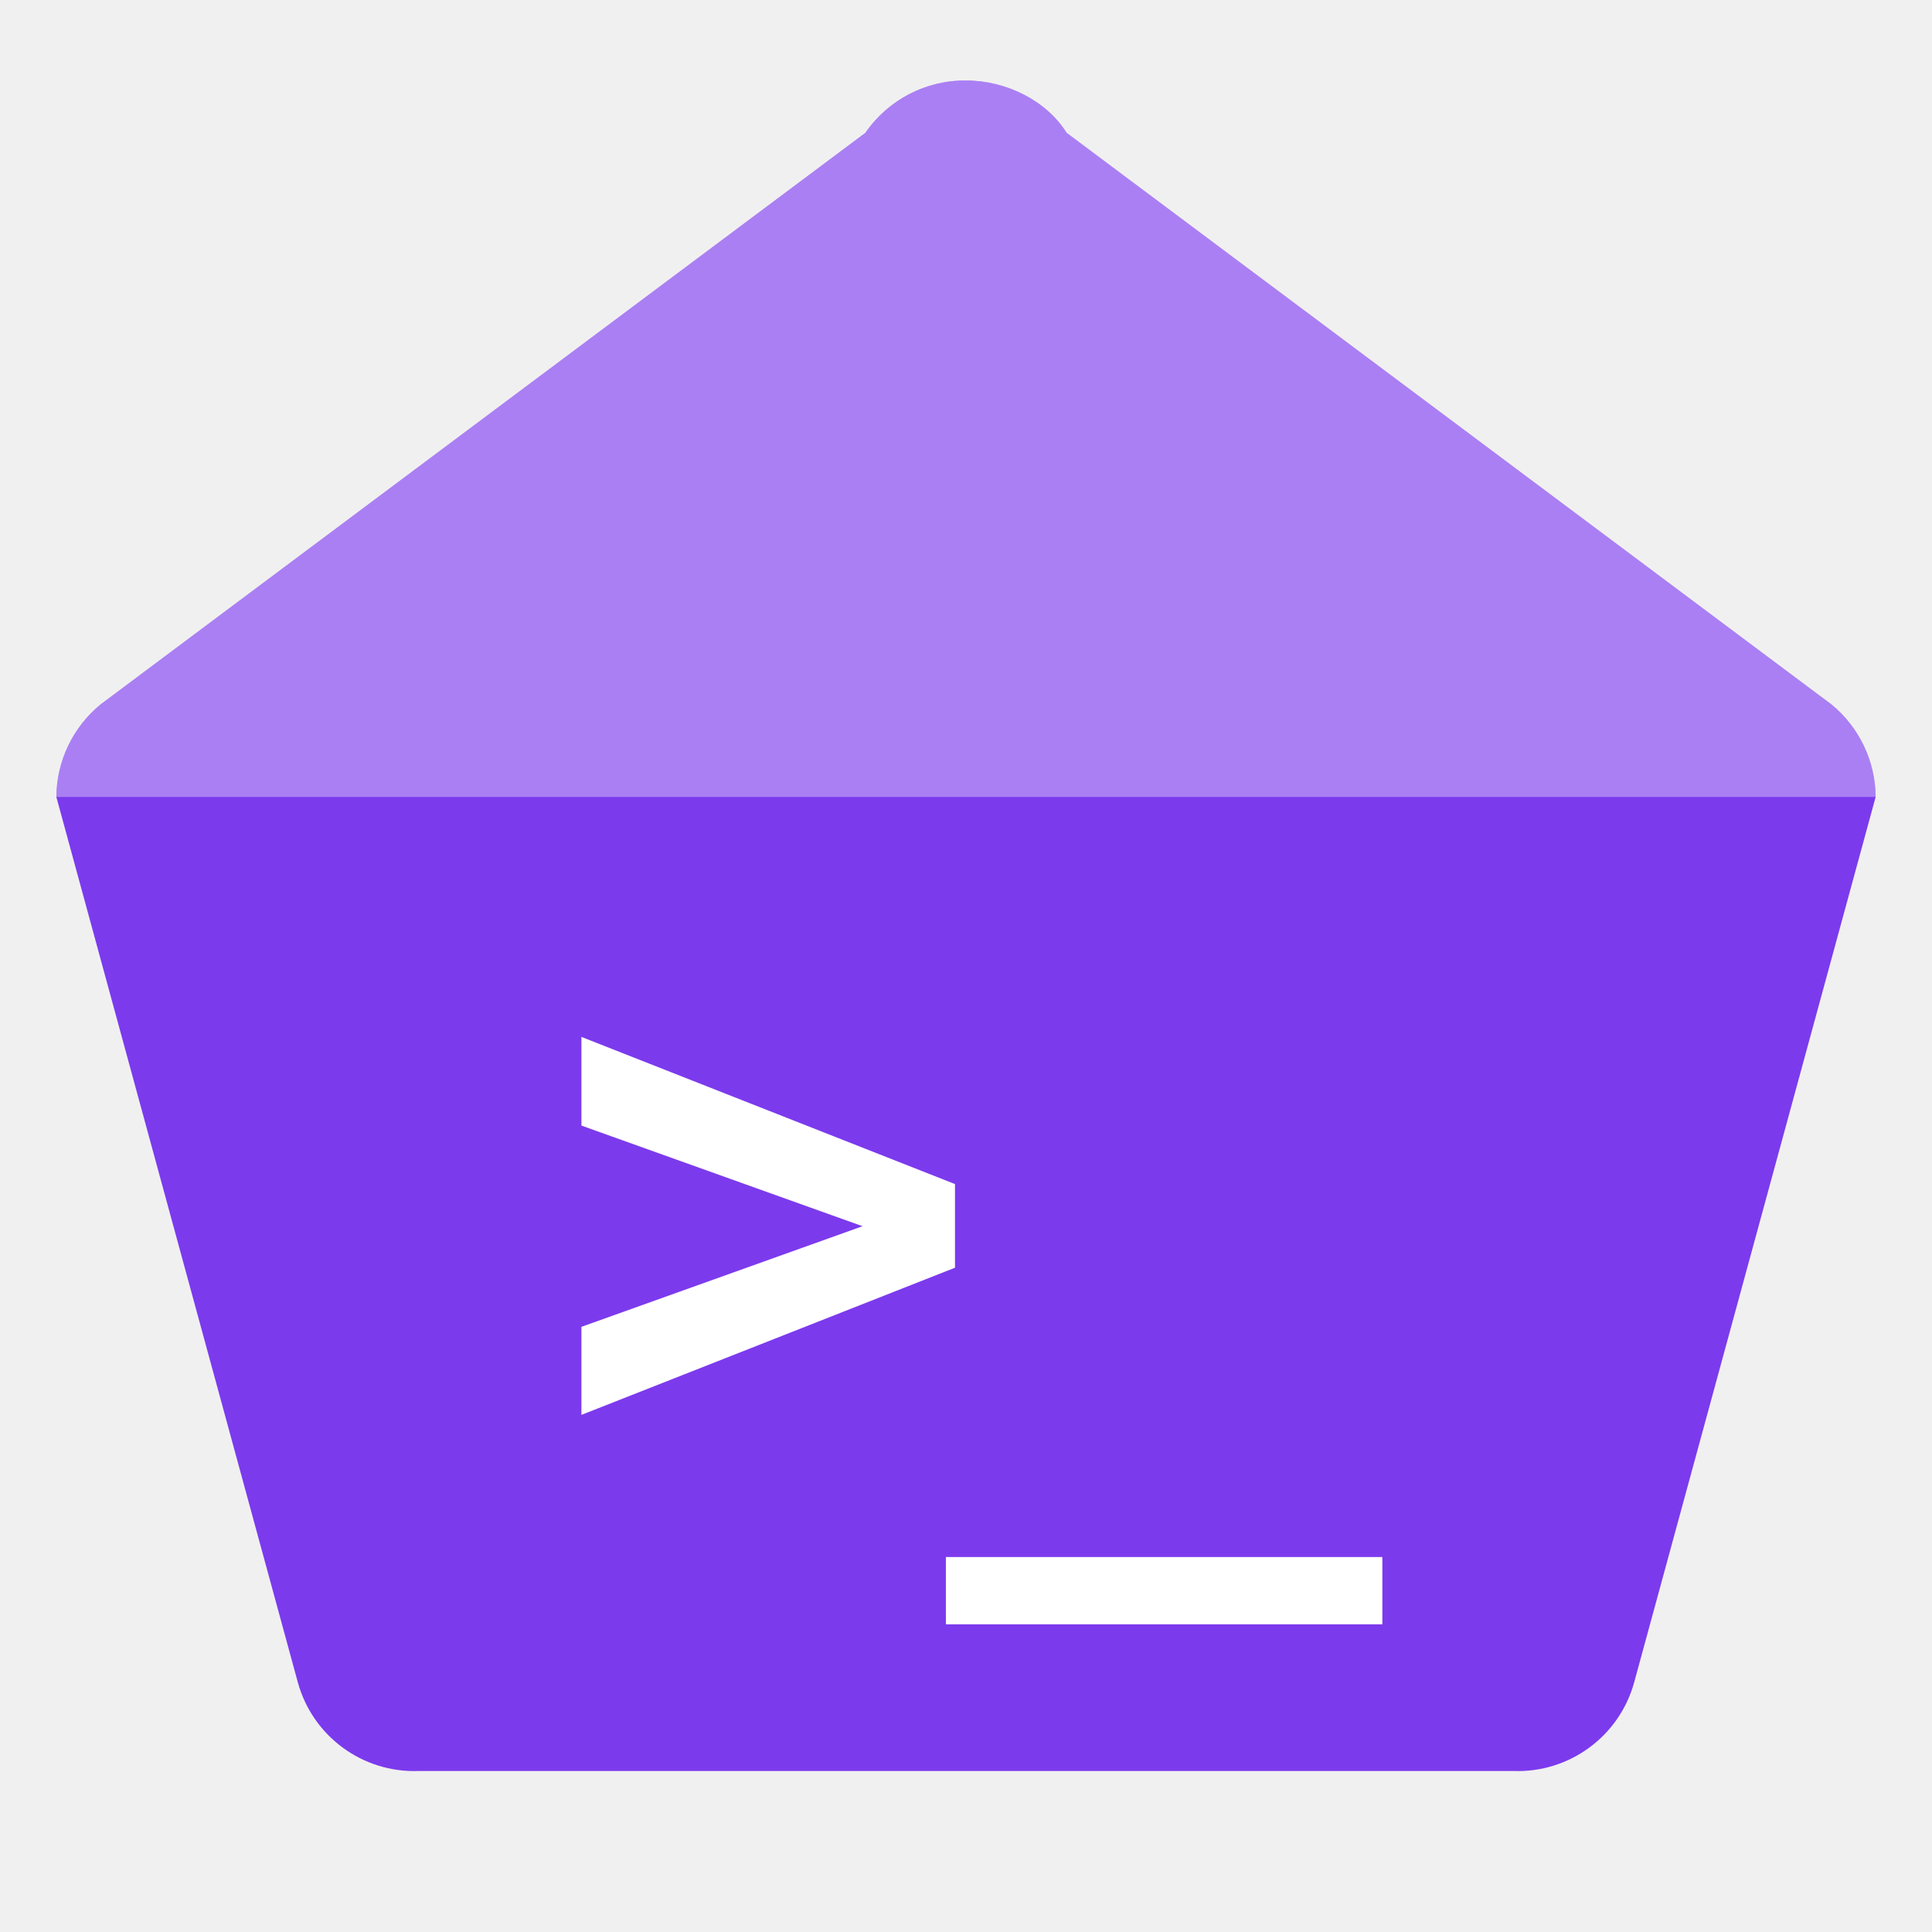
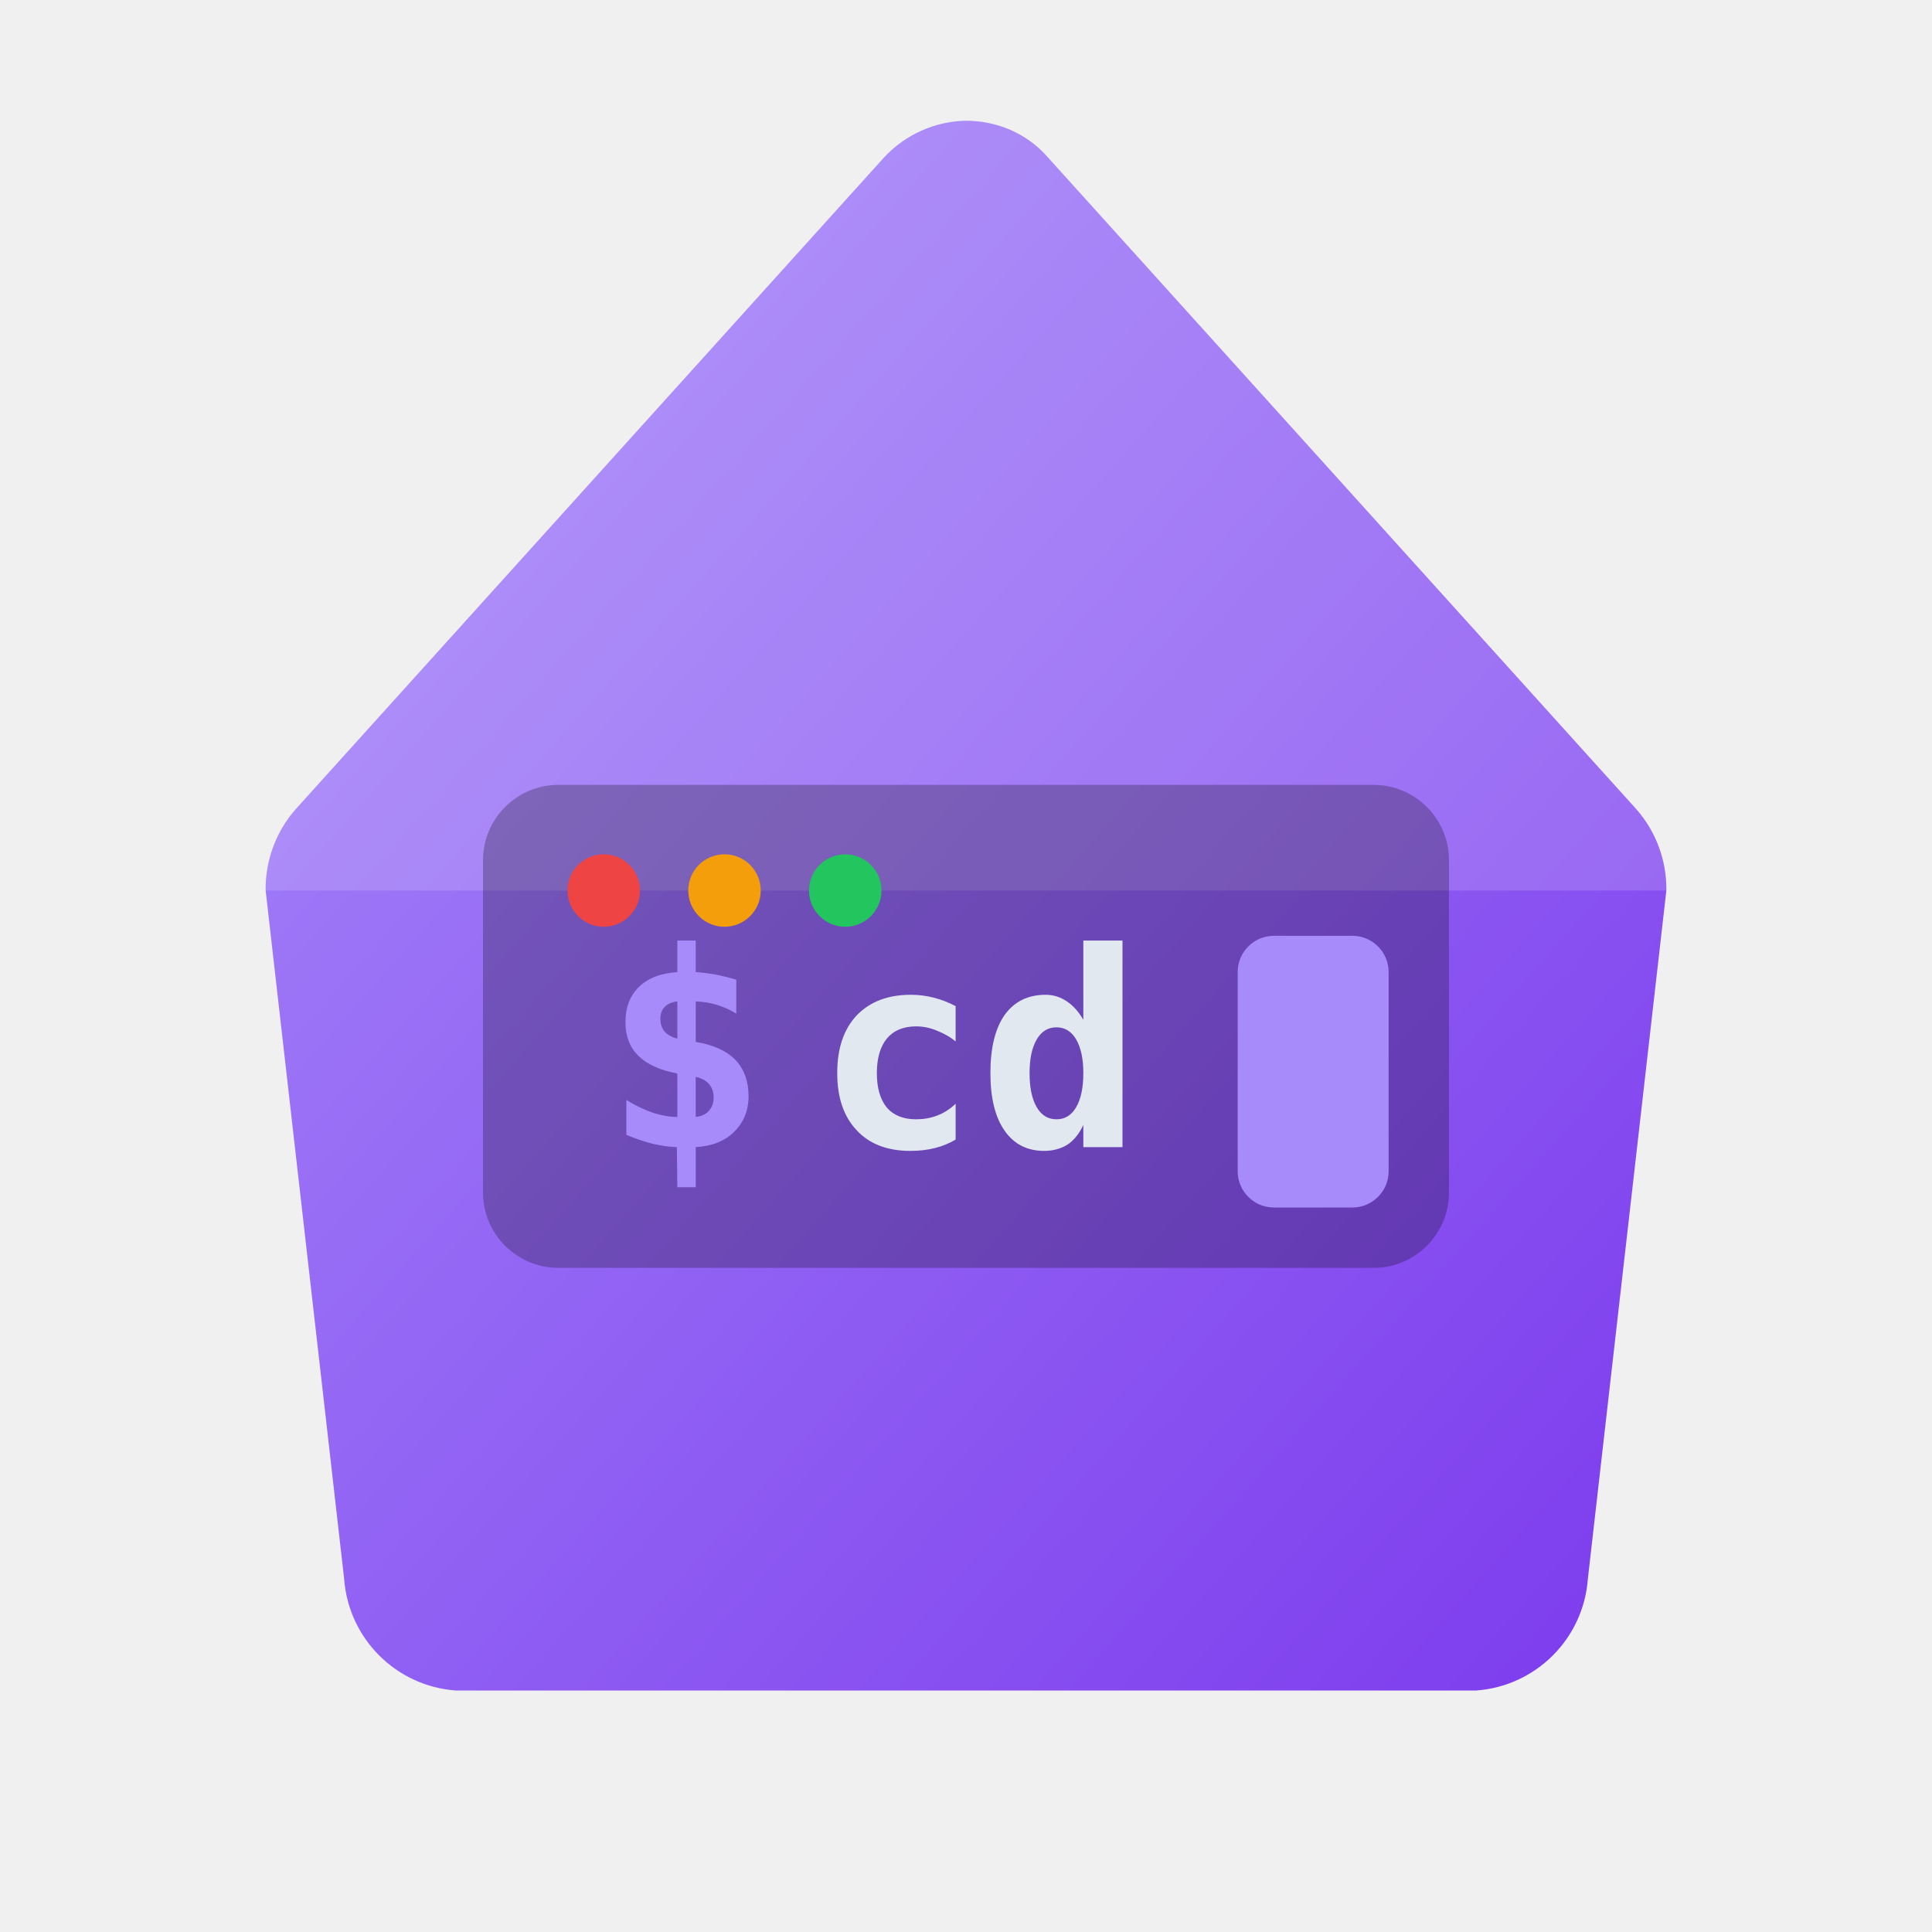
- <svg xmlns="http://www.w3.org/2000/svg" width="48" height="48" viewBox="0 0 48 48">
+ <svg xmlns="http://www.w3.org/2000/svg" width="64" height="64" viewBox="0 0 64 64">
  <defs>
    <linearGradient id="g" x1="0" y1="0" x2="1" y2="1">
-       <stop offset="0%" stop-color="#a855f7" />
-       <stop offset="100%" stop-color="#6d28d9" />
-     </linearGradient>
-     <linearGradient id="g2" x1="0" y1="0" x2="1" y2="1">
-       <stop offset="0%" stop-color="#c084fc" />
-       <stop offset="100%" stop-color="#a855f7" />
+       <stop offset="0%" stop-color="#a78bfa" />
+       <stop offset="100%" stop-color="#7c3aed" />
    </linearGradient>
    <style>
-       .bg { fill: #7c3aed; }
+       .g { fill: url(#g); }
+       .s { fill: rgba(255,255,255,0.15); }
+       .t { fill: #fff; }
      @media (prefers-color-scheme: dark) {
-         .bg { fill: #a855f7; }
+         .g { fill: #c084fc; }
      }
    </style>
  </defs>
-   <path class="bg" d="M24 2c1 0 2 .5 2.5 1.3l19 14.2a3 3 0 0 1 1.1 2.3l-6 22a3 3 0 0 1-3 2.2H10.4a3 3 0 0 1-3-2.2l-6-22a3 3 0 0 1 1.1-2.3L21.5 3.3A3 3 0 0 1 24 2z" />
-   <path fill="rgba(255,255,255,0.35)" d="M24 2c1 0 2 .5 2.5 1.3l19 14.2a3 3 0 0 1 1.1 2.3H1.4a3 3 0 0 1 1.1-2.3L21.5 3.3A3 3 0 0 1 24 2z" />
-   <text x="24" y="31" font-family="'JetBrains Mono','SF Mono',monospace" font-size="18" font-weight="700" fill="white" text-anchor="middle" dominant-baseline="middle" letter-spacing="-1">&gt;_</text>
+   <path class="g" d="M32 4c1 0 2 .4 2.7 1.2l19.5 21.6a4 4 0 0 1 1 2.7l-2.6 22.8a4 4 0 0 1-3.7 3.7H15.1a4 4 0 0 1-3.7-3.7l-2.6-22.8a4 4 0 0 1 1-2.7L29.3 5.2A3.8 3.8 0 0 1 32 4z" />
+   <path class="s" d="M32 4c1 0 2 .4 2.7 1.2l19.5 21.6a4 4 0 0 1 1 2.7H8.8a4 4 0 0 1 1-2.7L29.3 5.2A3.8 3.8 0 0 1 32 4z" />
+   <rect x="16" y="26" width="32" height="16" rx="2.5" fill="rgba(0,0,0,0.25)" />
+   <circle cx="20" cy="29.5" r="1.2" fill="#ef4444" />
+   <circle cx="24" cy="29.5" r="1.2" fill="#f59e0b" />
+   <circle cx="28" cy="29.5" r="1.2" fill="#22c55e" />
+   <text x="20" y="38" font-family="monospace" font-size="9" font-weight="700" fill="#a78bfa">$</text>
+   <text x="27" y="38" font-family="monospace" font-size="9" font-weight="600" fill="#e2e8f0">cd</text>
+   <rect x="41" y="31" width="5" height="9" rx="1.2" fill="#a78bfa">
+     <animate attributeName="opacity" values="1;0;1" dur="1s" repeatCount="indefinite" />
+   </rect>
</svg>
